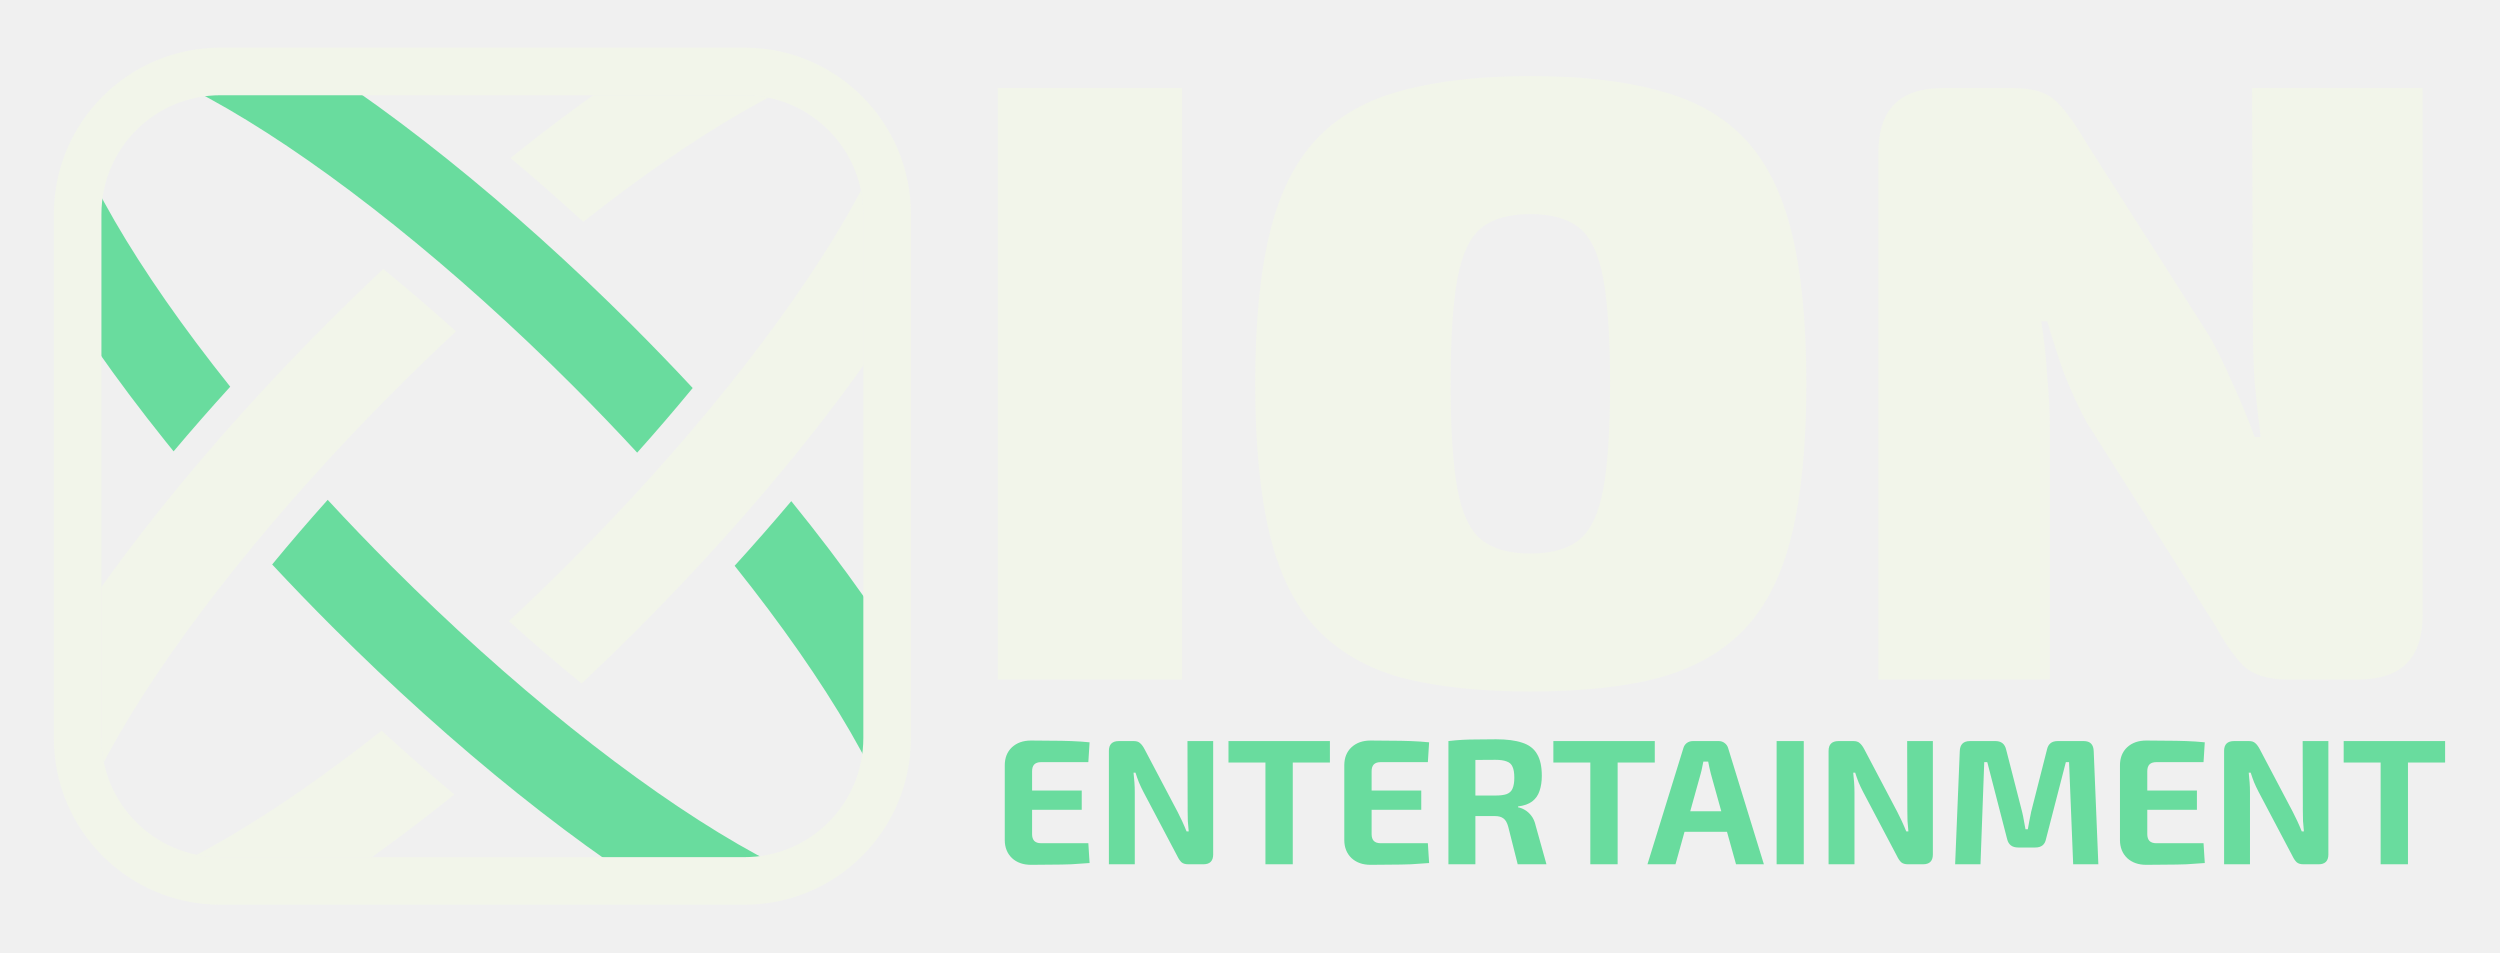
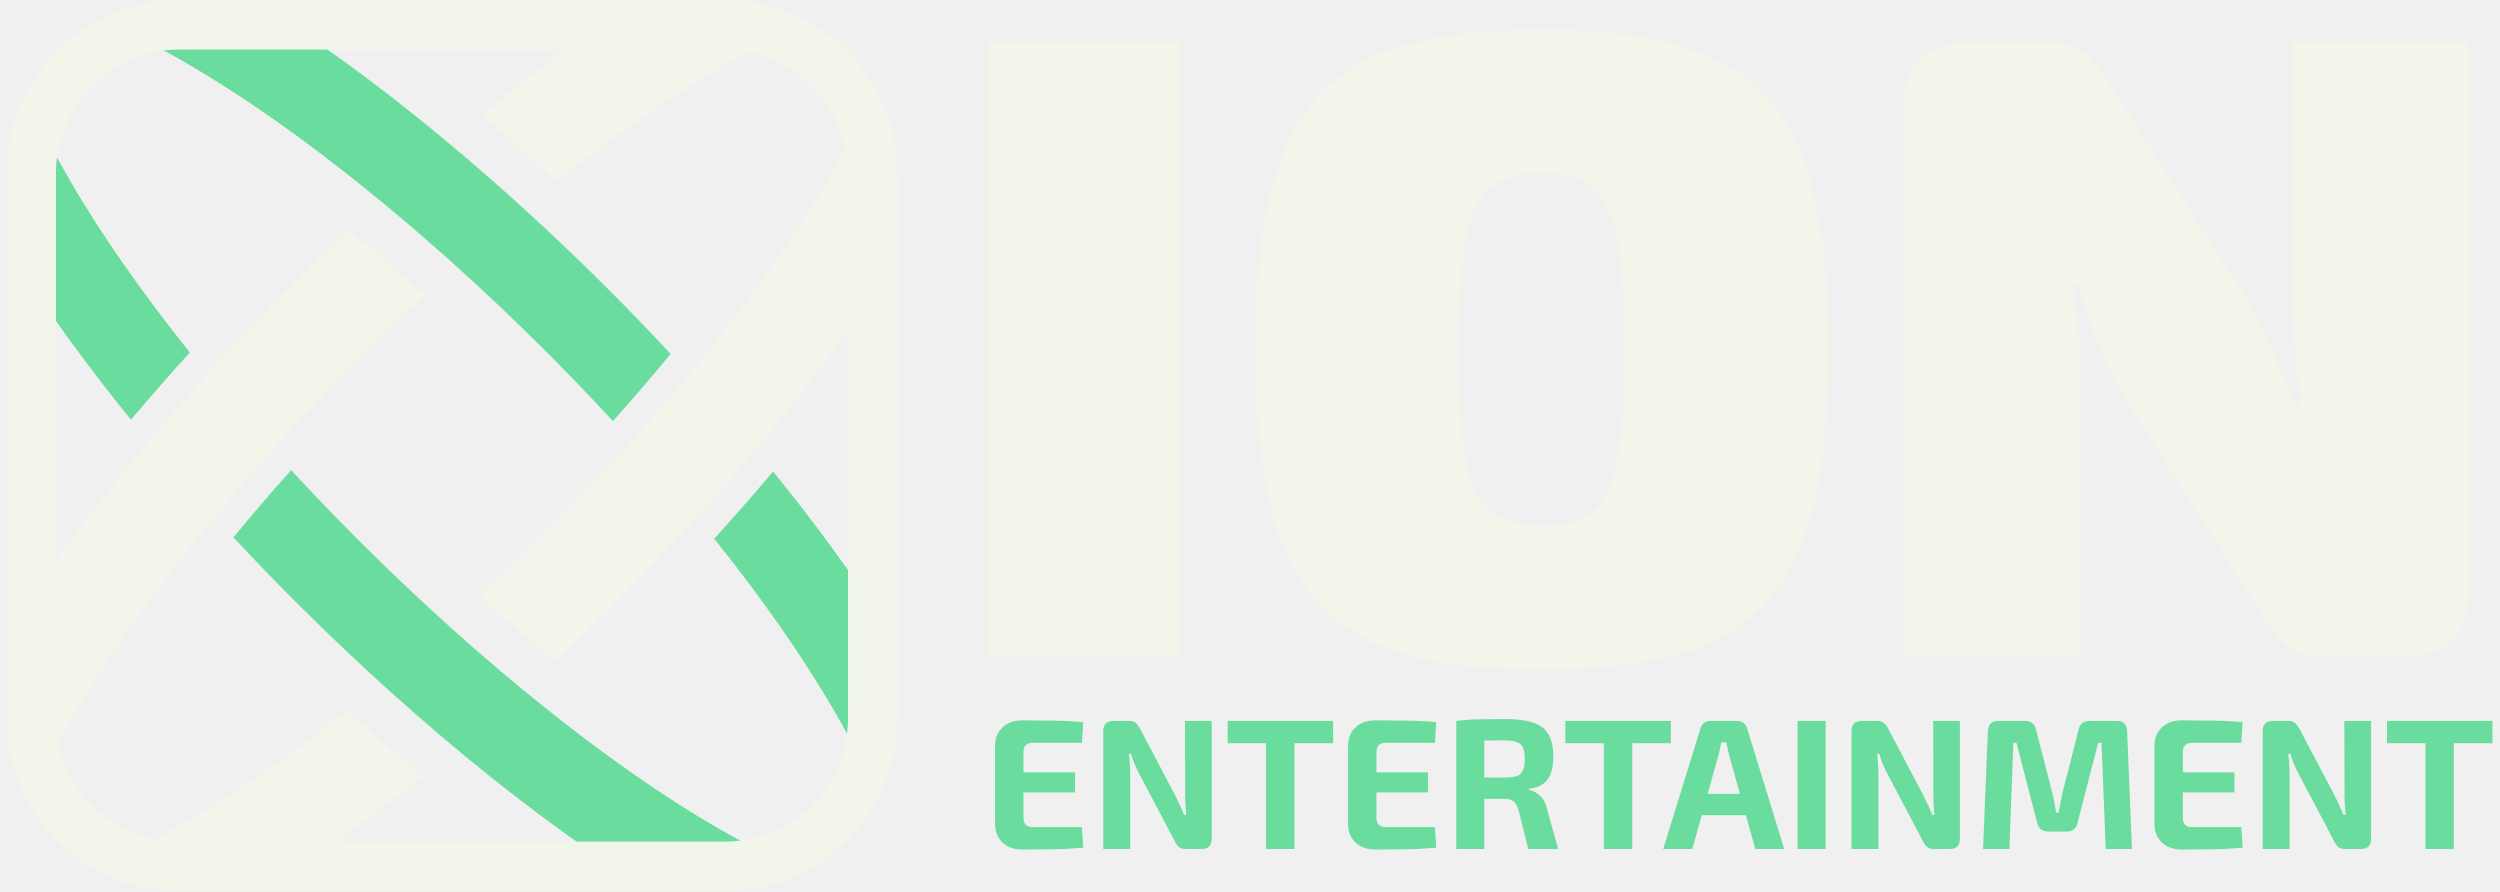
- <svg xmlns="http://www.w3.org/2000/svg" width="5250" height="2000" viewBox="0 0 5250 2000" fill="none">
-   <path d="M2165.13 1555.12C2179.13 1555.12 2193.25 1555.25 2207.5 1555.5C2221.75 1555.5 2235.75 1555.75 2249.5 1556.25C2263.25 1556.75 2276.13 1557.62 2288.13 1558.87L2285.5 1600.5H2186.13C2179.88 1600.5 2175.13 1602.12 2171.88 1605.37C2168.88 1608.62 2167.38 1613.37 2167.38 1619.62V1751.62C2167.38 1757.87 2168.88 1762.62 2171.88 1765.87C2175.13 1769.12 2179.88 1770.75 2186.13 1770.75H2285.5L2288.13 1812.37C2276.13 1813.37 2263.25 1814.25 2249.5 1815C2235.75 1815.5 2221.75 1815.75 2207.5 1815.75C2193.25 1816 2179.13 1816.13 2165.13 1816.13C2148.63 1816.13 2135.25 1811.37 2125 1801.87C2115 1792.12 2110 1779.5 2110 1764V1607.25C2110 1591.5 2115 1578.87 2125 1569.37C2135.25 1559.87 2148.63 1555.12 2165.13 1555.12ZM2116.75 1660.12H2271.63V1700.62H2116.75V1660.12ZM2547.67 1556.25V1794.37C2547.67 1808.12 2540.8 1815 2527.05 1815H2495.55C2489.3 1815 2484.55 1813.62 2481.3 1810.87C2478.05 1807.87 2475.05 1803.5 2472.3 1797.75L2400.67 1662C2397.67 1656.25 2394.67 1649.87 2391.67 1642.87C2388.92 1635.87 2386.55 1629.12 2384.55 1622.62H2380.42C2381.17 1629.37 2381.8 1636.25 2382.3 1643.25C2382.8 1650 2383.05 1656.75 2383.05 1663.5V1815H2328.67V1576.87C2328.67 1563.12 2335.67 1556.25 2349.67 1556.25H2380.8C2386.8 1556.25 2391.3 1557.75 2394.3 1560.75C2397.55 1563.5 2400.67 1567.75 2403.67 1573.5L2473.05 1705.12C2476.05 1710.87 2479.17 1717.25 2482.42 1724.25C2485.67 1731.25 2488.8 1738.5 2491.8 1746H2496.3C2495.55 1738.5 2494.92 1731.25 2494.42 1724.25C2494.17 1717 2494.05 1709.87 2494.05 1702.87L2493.67 1556.25H2547.67ZM2714.8 1556.25V1815H2657.43V1556.25H2714.8ZM2792.8 1556.25V1601.25H2579.8V1556.25H2792.8ZM2878.14 1555.12C2892.14 1555.12 2906.26 1555.25 2920.51 1555.5C2934.76 1555.5 2948.76 1555.75 2962.51 1556.25C2976.26 1556.75 2989.14 1557.62 3001.14 1558.87L2998.51 1600.5H2899.14C2892.89 1600.5 2888.14 1602.12 2884.89 1605.37C2881.89 1608.62 2880.39 1613.37 2880.39 1619.62V1751.62C2880.39 1757.87 2881.89 1762.62 2884.89 1765.87C2888.14 1769.12 2892.89 1770.75 2899.14 1770.75H2998.51L3001.14 1812.37C2989.14 1813.37 2976.26 1814.25 2962.51 1815C2948.76 1815.5 2934.76 1815.75 2920.51 1815.75C2906.26 1816 2892.14 1816.13 2878.14 1816.13C2861.64 1816.13 2848.26 1811.37 2838.01 1801.87C2828.01 1792.12 2823.01 1779.5 2823.01 1764V1607.25C2823.01 1591.5 2828.01 1578.87 2838.01 1569.37C2848.26 1559.87 2861.64 1555.12 2878.14 1555.12ZM2829.76 1660.12H2984.64V1700.62H2829.76V1660.12ZM3141.43 1552.5C3164.18 1552.5 3182.56 1554.87 3196.56 1559.62C3210.81 1564.12 3221.18 1572 3227.68 1583.25C3234.43 1594.25 3237.81 1609.62 3237.81 1629.37C3237.81 1641.37 3236.18 1652 3232.93 1661.25C3229.93 1670.25 3224.81 1677.5 3217.56 1683C3210.31 1688.5 3200.43 1692 3187.93 1693.5V1695.37C3192.43 1696.12 3197.06 1697.87 3201.81 1700.62C3206.81 1703.37 3211.43 1707.5 3215.68 1713C3219.93 1718.25 3223.06 1725.37 3225.06 1734.37L3247.56 1815H3187.18L3167.31 1736.25C3165.06 1727.75 3161.68 1721.87 3157.18 1718.63C3152.93 1715.37 3146.93 1713.75 3139.18 1713.75C3122.18 1713.75 3107.81 1713.75 3096.06 1713.75C3084.56 1713.5 3074.81 1713.25 3066.81 1713C3059.06 1712.75 3052.06 1712.5 3045.81 1712.25L3046.93 1670.62H3140.31C3150.31 1670.62 3158.18 1669.62 3163.93 1667.62C3169.93 1665.37 3174.06 1661.5 3176.31 1656C3178.81 1650.5 3180.06 1642.87 3180.06 1633.12C3180.06 1623.12 3178.81 1615.5 3176.31 1610.25C3174.06 1604.75 3169.93 1601 3163.93 1599C3158.18 1596.75 3150.31 1595.62 3140.31 1595.62C3116.81 1595.62 3096.93 1595.75 3080.68 1596C3064.43 1596.25 3053.31 1596.62 3047.31 1597.12L3041.68 1556.25C3052.18 1555 3062.06 1554.12 3071.31 1553.62C3080.56 1553.12 3090.68 1552.87 3101.68 1552.87C3112.68 1552.62 3125.93 1552.5 3141.43 1552.5ZM3098.31 1556.25V1815H3041.68V1556.25H3098.31ZM3397.05 1556.25V1815H3339.68V1556.25H3397.05ZM3475.05 1556.25V1601.25H3262.05V1556.25H3475.05ZM3609.28 1556.25C3614.03 1556.25 3618.16 1557.62 3621.66 1560.37C3625.41 1563.12 3627.91 1566.75 3629.16 1571.25L3704.16 1815H3645.66L3592.78 1624.87C3591.78 1620.62 3590.78 1616.37 3589.78 1612.12C3588.78 1607.62 3587.91 1603.37 3587.16 1599.37H3577.03C3576.28 1603.37 3575.41 1607.62 3574.41 1612.12C3573.66 1616.37 3572.66 1620.62 3571.41 1624.87L3518.53 1815H3459.66L3535.03 1571.25C3536.28 1566.75 3538.66 1563.12 3542.16 1560.37C3545.91 1557.62 3550.16 1556.25 3554.91 1556.25H3609.28ZM3649.03 1703.62V1746.75H3514.78V1703.62H3649.03ZM3787.9 1556.25V1815H3730.9V1556.25H3787.9ZM4059.02 1556.25V1794.37C4059.02 1808.12 4052.15 1815 4038.4 1815H4006.9C4000.65 1815 3995.9 1813.62 3992.65 1810.87C3989.4 1807.87 3986.4 1803.5 3983.65 1797.75L3912.02 1662C3909.02 1656.25 3906.02 1649.87 3903.02 1642.87C3900.27 1635.87 3897.9 1629.12 3895.9 1622.62H3891.77C3892.52 1629.37 3893.15 1636.25 3893.65 1643.25C3894.15 1650 3894.4 1656.75 3894.4 1663.5V1815H3840.02V1576.87C3840.02 1563.12 3847.02 1556.25 3861.02 1556.25H3892.15C3898.15 1556.25 3902.65 1557.75 3905.65 1560.75C3908.9 1563.5 3912.02 1567.75 3915.02 1573.5L3984.4 1705.12C3987.4 1710.87 3990.52 1717.25 3993.77 1724.25C3997.02 1731.25 4000.15 1738.5 4003.15 1746H4007.65C4006.9 1738.5 4006.27 1731.25 4005.77 1724.25C4005.52 1717 4005.4 1709.87 4005.4 1702.87L4005.02 1556.25H4059.02ZM4375.78 1556.25C4389.28 1556.25 4396.28 1563.25 4396.78 1577.25L4406.53 1815H4353.65L4345.03 1600.5H4338.28L4296.65 1761.75C4294.4 1773.75 4286.9 1779.75 4274.15 1779.75H4238.15C4225.4 1779.75 4217.65 1773.75 4214.9 1761.75L4173.28 1600.5H4166.9L4159.03 1815H4105.78L4115.53 1577.25C4116.03 1563.25 4123.15 1556.25 4136.9 1556.25H4190.53C4202.78 1556.25 4210.28 1562.37 4213.03 1574.62L4246.4 1704.75C4247.9 1710.75 4249.15 1716.87 4250.15 1723.12C4251.15 1729.12 4252.28 1735.25 4253.53 1741.5H4258.4C4259.65 1735.25 4260.78 1729.12 4261.78 1723.12C4263.03 1716.87 4264.28 1710.62 4265.53 1704.37L4298.53 1574.62C4301.03 1562.37 4308.53 1556.25 4321.03 1556.25H4375.78ZM4507.04 1555.12C4521.04 1555.12 4535.17 1555.25 4549.42 1555.5C4563.67 1555.5 4577.67 1555.75 4591.42 1556.25C4605.17 1556.75 4618.04 1557.62 4630.04 1558.87L4627.42 1600.5H4528.04C4521.79 1600.5 4517.04 1602.12 4513.79 1605.37C4510.79 1608.62 4509.29 1613.37 4509.29 1619.62V1751.62C4509.29 1757.87 4510.79 1762.62 4513.79 1765.87C4517.04 1769.12 4521.79 1770.75 4528.04 1770.75H4627.42L4630.04 1812.37C4618.04 1813.37 4605.17 1814.25 4591.42 1815C4577.67 1815.5 4563.67 1815.75 4549.42 1815.75C4535.17 1816 4521.04 1816.13 4507.04 1816.13C4490.54 1816.13 4477.17 1811.37 4466.92 1801.87C4456.92 1792.12 4451.92 1779.5 4451.92 1764V1607.25C4451.92 1591.5 4456.92 1578.87 4466.92 1569.37C4477.17 1559.87 4490.54 1555.12 4507.04 1555.12ZM4458.67 1660.12H4613.54V1700.62H4458.67V1660.12ZM4889.59 1556.25V1794.37C4889.59 1808.12 4882.72 1815 4868.97 1815H4837.47C4831.22 1815 4826.47 1813.62 4823.22 1810.87C4819.97 1807.87 4816.97 1803.5 4814.22 1797.75L4742.59 1662C4739.59 1656.25 4736.59 1649.87 4733.59 1642.87C4730.84 1635.87 4728.47 1629.12 4726.47 1622.62H4722.34C4723.09 1629.37 4723.72 1636.25 4724.22 1643.25C4724.72 1650 4724.97 1656.75 4724.97 1663.5V1815H4670.59V1576.87C4670.59 1563.12 4677.59 1556.25 4691.59 1556.25H4722.72C4728.72 1556.25 4733.22 1557.75 4736.22 1560.75C4739.47 1563.5 4742.59 1567.75 4745.59 1573.5L4814.97 1705.12C4817.97 1710.87 4821.09 1717.25 4824.34 1724.25C4827.59 1731.25 4830.72 1738.5 4833.72 1746H4838.22C4837.47 1738.5 4836.84 1731.25 4836.34 1724.25C4836.09 1717 4835.97 1709.87 4835.97 1702.87L4835.59 1556.25H4889.59ZM5056.72 1556.25V1815H4999.35V1556.25H5056.72ZM5134.72 1556.25V1601.25H4921.72V1556.25H5134.72Z" fill="#69DC9E" />
-   <path d="M2482.4 185V1427H2095.4V185H2482.4ZM3213.72 159.8C3320.52 159.8 3410.52 170 3483.72 190.4C3558.12 209.6 3618.12 243.2 3663.72 291.2C3709.32 339.2 3742.32 405.2 3762.72 489.2C3783.12 572 3793.32 677.6 3793.32 806C3793.32 933.2 3783.12 1038.8 3762.72 1122.8C3742.32 1206.8 3709.32 1272.8 3663.72 1320.8C3618.12 1368.8 3558.12 1403 3483.72 1423.4C3410.52 1442.6 3320.52 1452.2 3213.72 1452.2C3108.12 1452.2 3018.12 1442.6 2943.72 1423.4C2870.52 1403 2811.12 1368.8 2765.52 1320.8C2719.92 1272.8 2686.92 1206.8 2666.52 1122.8C2646.12 1038.8 2635.92 933.2 2635.92 806C2635.92 677.6 2646.12 572 2666.52 489.2C2686.92 405.2 2719.92 339.2 2765.52 291.2C2811.12 243.2 2870.52 209.6 2943.72 190.4C3018.12 170 3108.12 159.8 3213.72 159.8ZM3213.72 449.6C3169.32 449.6 3135.12 459.2 3111.12 478.4C3087.12 497.6 3070.32 533 3060.72 584.6C3051.12 636.2 3046.32 710 3046.32 806C3046.32 902 3051.12 975.8 3060.72 1027.4C3070.32 1079 3087.12 1114.4 3111.12 1133.6C3135.12 1152.8 3169.32 1162.4 3213.72 1162.4C3258.12 1162.4 3292.32 1152.8 3316.32 1133.6C3340.32 1114.4 3357.12 1079 3366.72 1027.4C3376.32 975.8 3381.12 902 3381.12 806C3381.12 710 3376.32 636.2 3366.72 584.6C3357.12 533 3340.32 497.6 3316.32 478.4C3292.32 459.2 3258.12 449.6 3213.72 449.6ZM5087.58 185V1292C5087.58 1382 5042.58 1427 4952.58 1427H4803.18C4762.38 1427 4731.78 1417.4 4711.38 1398.2C4692.18 1379 4672.38 1350.8 4651.98 1313.6L4381.98 887C4365.18 855.8 4349.58 822.2 4335.18 786.2C4321.98 749 4309.98 711.8 4299.18 674.6H4286.58C4292.58 711.8 4296.78 750.2 4299.18 789.8C4302.78 828.2 4304.58 865.4 4304.58 901.4V1427H3944.58V320C3944.58 230 3989.58 185 4079.58 185H4228.98C4269.78 185 4299.78 194.6 4318.98 213.8C4338.18 233 4358.58 261.2 4380.18 298.4L4639.38 705.2C4656.18 735.2 4672.38 768.2 4687.98 804.2C4704.78 840.2 4720.38 878 4734.78 917.6H4747.38C4742.58 879.2 4738.38 841.4 4734.78 804.2C4732.38 767 4731.18 729.8 4731.18 692.6L4729.38 185H5087.58Z" fill="#F2F5EA" />
-   <rect x="163" y="150" width="1700" height="1700" rx="300" stroke="#F2F5EA" stroke-width="100" />
-   <mask id="mask0_7_2521" style="mask-type:alpha" maskUnits="userSpaceOnUse" x="213" y="200" width="1600" height="1600">
-     <rect x="213" y="200" width="1600" height="1600" rx="250" fill="#F2F5EA" />
-   </mask>
-   <g mask="url(#mask0_7_2521)">
-     <path d="M804.833 564.843C855.239 606.05 906.32 649.852 957.541 695.87C914.968 735.484 872.68 776.274 830.977 817.978C708.863 940.091 594.586 1067.2 494.715 1191.88C394.731 1316.69 311.901 1435.67 250.417 1541.87C188.302 1649.16 151.946 1736.61 138.099 1800.51C131.227 1832.22 130.937 1853.51 132.801 1866.32C133.746 1872.81 135.055 1876.11 135.752 1877.46C137.106 1878.16 140.399 1879.47 146.898 1880.42C159.708 1882.28 180.993 1881.99 212.705 1875.12C276.604 1861.27 364.053 1824.91 471.343 1762.8C571.859 1704.61 683.824 1627.29 801.349 1534.4C851.988 1580.74 903.036 1625.53 954.078 1668.41C951.511 1670.48 948.944 1672.54 946.378 1674.59C815.709 1779.27 688.395 1868.24 571.549 1935.88C455.794 2002.9 347.813 2050.48 255.062 2070.58C167.842 2089.48 66.266 2089.4 -4.103 2020.61L-5.76 2018.97C-76.184 1948.55 -76.413 1846.06 -57.364 1758.15C-37.265 1665.4 10.315 1557.42 77.331 1441.67C144.979 1324.82 233.948 1197.5 338.622 1066.84C443.409 936.026 562.642 803.469 689.556 676.556C727.542 638.569 766.034 601.271 804.833 564.843ZM1771.15 -70.363C1859.06 -89.412 1961.55 -89.183 2031.97 -18.759L1890.55 122.663L2031.97 -18.758C2102.4 51.667 2102.63 154.157 2083.58 242.063C2063.48 334.815 2015.9 442.796 1948.88 558.551C1881.24 675.397 1792.27 802.712 1687.59 933.381C1582.8 1064.19 1463.57 1196.75 1336.66 1323.66C1298.67 1361.65 1260.18 1398.94 1221.38 1435.37C1170.66 1393.91 1119.58 1350.08 1068.67 1304.34C1111.25 1264.73 1153.53 1223.94 1195.24 1182.24C1317.35 1060.13 1431.63 933.013 1531.5 808.34C1631.48 683.525 1714.31 564.543 1775.8 458.344C1837.91 351.054 1874.27 263.606 1888.12 199.707C1894.99 167.995 1895.28 146.709 1893.41 133.899C1892.47 127.401 1891.16 124.109 1890.46 122.754C1889.11 122.057 1885.81 120.747 1879.32 119.802C1866.51 117.938 1845.22 118.228 1813.51 125.1C1749.61 138.947 1662.16 175.302 1554.87 237.417C1454.36 295.61 1342.39 372.928 1224.87 465.812C1174.14 419.403 1123.1 374.614 1072.14 331.808C1074.7 329.741 1077.27 327.679 1079.84 325.623C1210.5 220.949 1337.82 131.98 1454.67 64.332C1570.42 -2.684 1678.4 -50.264 1771.15 -70.363Z" fill="#F2F5EA" />
-     <path d="M688.149 1049.66C731.787 1096.92 776.894 1143.87 823.12 1190.1C945.5 1312.48 1072.92 1427.03 1197.93 1527.17C1323.07 1627.42 1442.52 1710.59 1549.31 1772.42C1657.07 1834.8 1745.66 1871.78 1811.16 1885.98C1880.89 1901.09 1898.25 1885.56 1898.41 1885.41C1898.69 1885.13 1914.03 1867.61 1898.98 1798.16C1884.93 1733.33 1848.38 1645.07 1785.42 1536.31C1723.26 1428.94 1640.54 1310.49 1542.73 1188.13C1583.71 1143.08 1623.45 1097.74 1661.67 1052.39C1772.9 1189.39 1867.85 1323.88 1939.27 1447.23C2006.7 1563.7 2053.14 1670.16 2072.72 1760.51C2091.3 1846.22 2090.9 1944.34 2024.12 2011.12C1957.83 2077.41 1860.35 2078.54 1773.51 2059.72C1682.36 2039.97 1575.52 1993.01 1460.23 1926.27C1343.98 1858.96 1217.13 1770.34 1086.78 1665.92C956.315 1561.41 824.06 1442.45 697.413 1315.8C654.489 1272.88 612.45 1229.31 571.556 1185.39C608.7 1140.27 647.671 1094.9 688.149 1049.66ZM2.099 -10.901C68.877 -77.679 166.995 -78.077 252.71 -59.503C343.057 -39.925 449.516 6.521 565.983 73.949C799.842 209.341 1073.72 429.327 1328.8 684.413C1371.83 727.444 1413.87 771.011 1454.66 814.829C1417.52 859.951 1378.55 905.313 1338.07 950.552C1294.64 903.513 1249.55 856.573 1203.1 810.121C955.25 562.275 693.513 353.203 476.91 227.802C368.147 164.834 279.887 128.289 215.06 114.241C145.621 99.194 128.096 114.518 127.807 114.807C127.681 114.933 112.117 132.268 127.24 202.06C141.435 267.562 178.414 356.151 240.802 463.911C302.1 569.791 384.383 688.108 483.482 812.083C442.502 857.133 402.766 902.477 364.547 947.822C358.754 940.688 353.002 933.558 347.295 926.434C242.882 796.09 154.253 669.238 86.948 552.983C20.204 437.699 -26.752 330.858 -46.504 239.71C-65.322 152.868 -64.19 55.388 2.099 -10.901Z" fill="#69DC9E" />
+ <svg xmlns="http://www.w3.org/2000/svg" width="5050" height="1800" viewBox="0 0 5050 1800" fill="none">
+   <g clip-path="url(#clip0_7_2521)">
+     <path d="M2065.13 1455.12C2079.13 1455.12 2093.25 1455.25 2107.5 1455.5C2121.75 1455.5 2135.75 1455.75 2149.5 1456.25C2163.25 1456.75 2176.13 1457.62 2188.13 1458.87L2185.5 1500.5H2086.13C2079.88 1500.5 2075.13 1502.12 2071.88 1505.37C2068.88 1508.62 2067.38 1513.37 2067.38 1519.62V1651.62C2067.38 1657.87 2068.88 1662.62 2071.88 1665.87C2075.13 1669.12 2079.88 1670.75 2086.13 1670.75H2185.5L2188.13 1712.37C2176.13 1713.37 2163.25 1714.25 2149.5 1715C2135.75 1715.5 2121.75 1715.75 2107.5 1715.75C2093.25 1716 2079.13 1716.13 2065.13 1716.13C2048.63 1716.13 2035.25 1711.37 2025 1701.87C2015 1692.12 2010 1679.5 2010 1664V1507.25C2010 1491.5 2015 1478.87 2025 1469.37C2035.25 1459.87 2048.63 1455.12 2065.13 1455.12ZM2016.75 1560.12H2171.63V1600.62H2016.75V1560.12ZM2447.67 1456.25V1694.37C2447.67 1708.12 2440.8 1715 2427.05 1715H2395.55C2389.3 1715 2384.55 1713.62 2381.3 1710.87C2378.05 1707.87 2375.05 1703.5 2372.3 1697.75L2300.67 1562C2297.67 1556.25 2294.67 1549.87 2291.67 1542.87C2288.92 1535.87 2286.55 1529.12 2284.55 1522.62H2280.42C2281.17 1529.37 2281.8 1536.25 2282.3 1543.25C2282.8 1550 2283.05 1556.75 2283.05 1563.5V1715H2228.67V1476.87C2228.67 1463.12 2235.67 1456.25 2249.67 1456.25H2280.8C2286.8 1456.25 2291.3 1457.75 2294.3 1460.75C2297.55 1463.5 2300.67 1467.75 2303.67 1473.5L2373.05 1605.12C2376.05 1610.87 2379.17 1617.25 2382.42 1624.25C2385.67 1631.25 2388.8 1638.5 2391.8 1646H2396.3C2395.55 1638.5 2394.92 1631.25 2394.42 1624.25C2394.17 1617 2394.05 1609.87 2394.05 1602.87L2393.67 1456.25H2447.67ZM2614.8 1456.25V1715H2557.43V1456.25H2614.8ZM2692.8 1456.25V1501.25H2479.8V1456.25H2692.8ZM2778.14 1455.12C2792.14 1455.12 2806.26 1455.25 2820.51 1455.5C2834.76 1455.5 2848.76 1455.75 2862.51 1456.25C2876.26 1456.75 2889.14 1457.62 2901.14 1458.87L2898.51 1500.5H2799.14C2792.89 1500.5 2788.14 1502.12 2784.89 1505.37C2781.89 1508.62 2780.39 1513.37 2780.39 1519.62V1651.62C2780.39 1657.87 2781.89 1662.62 2784.89 1665.87C2788.14 1669.12 2792.89 1670.75 2799.14 1670.75H2898.51L2901.14 1712.37C2889.14 1713.37 2876.26 1714.25 2862.51 1715C2848.76 1715.5 2834.76 1715.75 2820.51 1715.75C2806.26 1716 2792.14 1716.13 2778.14 1716.13C2761.64 1716.13 2748.26 1711.37 2738.01 1701.87C2728.01 1692.12 2723.01 1679.5 2723.01 1664V1507.25C2723.01 1491.5 2728.01 1478.87 2738.01 1469.37C2748.26 1459.87 2761.64 1455.12 2778.14 1455.12ZM2729.76 1560.12H2884.64V1600.62H2729.76V1560.12ZM3041.43 1452.5C3064.18 1452.5 3082.56 1454.87 3096.56 1459.62C3110.81 1464.12 3121.18 1472 3127.68 1483.25C3134.43 1494.25 3137.81 1509.62 3137.81 1529.37C3137.81 1541.37 3136.18 1552 3132.93 1561.25C3129.93 1570.25 3124.81 1577.5 3117.56 1583C3110.31 1588.5 3100.43 1592 3087.93 1593.5V1595.37C3092.43 1596.12 3097.06 1597.87 3101.81 1600.62C3106.81 1603.37 3111.43 1607.5 3115.68 1613C3119.93 1618.25 3123.06 1625.37 3125.06 1634.37L3147.56 1715H3087.18L3067.31 1636.25C3065.06 1627.75 3061.68 1621.87 3057.18 1618.63C3052.93 1615.37 3046.93 1613.75 3039.18 1613.75C3022.18 1613.75 3007.81 1613.75 2996.06 1613.75C2984.56 1613.5 2974.81 1613.25 2966.81 1613C2959.06 1612.75 2952.06 1612.5 2945.81 1612.25L2946.93 1570.62H3040.31C3050.31 1570.62 3058.18 1569.62 3063.93 1567.62C3069.93 1565.37 3074.06 1561.5 3076.31 1556C3078.81 1550.5 3080.06 1542.87 3080.06 1533.12C3080.06 1523.12 3078.81 1515.5 3076.31 1510.25C3074.06 1504.75 3069.93 1501 3063.93 1499C3058.18 1496.75 3050.31 1495.62 3040.31 1495.62C3016.81 1495.62 2996.93 1495.75 2980.68 1496C2964.43 1496.25 2953.31 1496.62 2947.31 1497.12L2941.68 1456.25C2952.18 1455 2962.06 1454.12 2971.31 1453.62C2980.56 1453.12 2990.68 1452.87 3001.68 1452.87C3012.68 1452.62 3025.93 1452.5 3041.43 1452.5ZM2998.31 1456.25V1715H2941.68V1456.25H2998.31ZM3297.05 1456.25V1715H3239.68V1456.25H3297.05ZM3375.05 1456.25V1501.25H3162.05V1456.25H3375.05ZM3509.28 1456.25C3514.03 1456.25 3518.16 1457.62 3521.66 1460.37C3525.41 1463.12 3527.91 1466.75 3529.16 1471.25L3604.16 1715H3545.66L3492.78 1524.87C3491.78 1520.62 3490.78 1516.37 3489.78 1512.12C3488.78 1507.62 3487.91 1503.37 3487.16 1499.37H3477.03C3476.28 1503.37 3475.41 1507.62 3474.41 1512.12C3473.66 1516.37 3472.66 1520.62 3471.41 1524.87L3418.53 1715H3359.66L3435.03 1471.25C3436.28 1466.75 3438.66 1463.12 3442.16 1460.37C3445.91 1457.62 3450.16 1456.25 3454.91 1456.25H3509.28ZM3549.03 1603.62V1646.75H3414.78V1603.62H3549.03ZM3687.9 1456.25V1715H3630.9V1456.25H3687.9ZM3959.02 1456.25V1694.37C3959.02 1708.12 3952.15 1715 3938.4 1715H3906.9C3900.65 1715 3895.9 1713.62 3892.65 1710.87C3889.4 1707.87 3886.4 1703.5 3883.65 1697.75L3812.02 1562C3809.02 1556.25 3806.02 1549.87 3803.02 1542.87C3800.27 1535.87 3797.9 1529.12 3795.9 1522.62H3791.77C3792.52 1529.37 3793.15 1536.25 3793.65 1543.25C3794.15 1550 3794.4 1556.75 3794.4 1563.5V1715H3740.02V1476.87C3740.02 1463.12 3747.02 1456.25 3761.02 1456.25H3792.15C3798.15 1456.25 3802.65 1457.75 3805.65 1460.75C3808.9 1463.5 3812.02 1467.75 3815.02 1473.5L3884.4 1605.12C3887.4 1610.87 3890.52 1617.25 3893.77 1624.25C3897.02 1631.25 3900.15 1638.5 3903.15 1646H3907.65C3906.9 1638.5 3906.27 1631.25 3905.77 1624.25C3905.52 1617 3905.4 1609.87 3905.4 1602.87L3905.02 1456.25H3959.02ZM4275.78 1456.25C4289.28 1456.25 4296.28 1463.25 4296.78 1477.25L4306.53 1715H4253.65L4245.03 1500.5H4238.28L4196.65 1661.75C4194.4 1673.75 4186.9 1679.75 4174.15 1679.75H4138.15C4125.4 1679.75 4117.65 1673.75 4114.9 1661.75L4073.28 1500.5H4066.9L4059.03 1715H4005.78L4015.53 1477.25C4016.03 1463.25 4023.15 1456.25 4036.9 1456.25H4090.53C4102.78 1456.25 4110.28 1462.37 4113.03 1474.62L4146.4 1604.75C4147.9 1610.75 4149.15 1616.87 4150.15 1623.12C4151.15 1629.12 4152.28 1635.25 4153.53 1641.5H4158.4C4159.65 1635.25 4160.78 1629.12 4161.78 1623.12C4163.03 1616.87 4164.28 1610.62 4165.53 1604.37L4198.53 1474.62C4201.03 1462.37 4208.53 1456.25 4221.03 1456.25H4275.78ZM4407.04 1455.12C4421.04 1455.12 4435.17 1455.25 4449.42 1455.5C4463.67 1455.5 4477.67 1455.75 4491.42 1456.25C4505.17 1456.75 4518.04 1457.62 4530.04 1458.87L4527.42 1500.5H4428.04C4421.79 1500.5 4417.04 1502.12 4413.79 1505.37C4410.79 1508.62 4409.29 1513.37 4409.29 1519.62V1651.62C4409.29 1657.87 4410.79 1662.62 4413.79 1665.87C4417.04 1669.12 4421.79 1670.75 4428.04 1670.75H4527.42L4530.04 1712.37C4518.04 1713.37 4505.17 1714.25 4491.42 1715C4477.67 1715.5 4463.67 1715.75 4449.42 1715.75C4435.17 1716 4421.04 1716.13 4407.04 1716.13C4390.54 1716.13 4377.17 1711.37 4366.92 1701.87C4356.92 1692.12 4351.92 1679.5 4351.92 1664V1507.25C4351.92 1491.5 4356.92 1478.87 4366.92 1469.37C4377.17 1459.87 4390.54 1455.12 4407.04 1455.12ZM4358.67 1560.12H4513.54V1600.62H4358.67V1560.12ZM4789.59 1456.25V1694.37C4789.59 1708.12 4782.72 1715 4768.97 1715H4737.47C4731.22 1715 4726.47 1713.62 4723.22 1710.87C4719.97 1707.87 4716.97 1703.5 4714.22 1697.75L4642.59 1562C4639.59 1556.25 4636.59 1549.87 4633.59 1542.87C4630.84 1535.87 4628.47 1529.12 4626.47 1522.62H4622.34C4623.09 1529.37 4623.72 1536.25 4624.22 1543.25C4624.72 1550 4624.97 1556.75 4624.97 1563.5V1715H4570.59V1476.87C4570.59 1463.12 4577.59 1456.25 4591.59 1456.25H4622.72C4628.72 1456.25 4633.22 1457.75 4636.22 1460.75C4639.47 1463.5 4642.59 1467.75 4645.59 1473.5L4714.97 1605.12C4717.97 1610.87 4721.09 1617.25 4724.34 1624.25C4727.59 1631.25 4730.72 1638.5 4733.72 1646H4738.22C4737.47 1638.5 4736.84 1631.25 4736.34 1624.25C4736.09 1617 4735.97 1609.87 4735.97 1602.87L4735.59 1456.25H4789.59ZM4956.72 1456.25V1715H4899.35V1456.25H4956.72ZM5034.72 1456.25V1501.25H4821.72V1456.25H5034.72Z" fill="#69DC9E" />
+     <path d="M2382.4 85V1327H1995.4V85H2382.4ZM3113.72 59.8C3220.52 59.8 3310.52 70 3383.72 90.4C3458.12 109.6 3518.12 143.2 3563.72 191.2C3609.32 239.2 3642.32 305.2 3662.72 389.2C3683.12 472 3693.32 577.6 3693.32 706C3693.32 833.2 3683.12 938.8 3662.72 1022.8C3642.32 1106.8 3609.32 1172.8 3563.72 1220.8C3518.12 1268.8 3458.12 1303 3383.72 1323.4C3310.52 1342.6 3220.52 1352.2 3113.72 1352.2C3008.12 1352.2 2918.12 1342.6 2843.72 1323.4C2770.52 1303 2711.12 1268.8 2665.52 1220.8C2619.92 1172.8 2586.92 1106.8 2566.52 1022.8C2546.12 938.8 2535.92 833.2 2535.92 706C2535.92 577.6 2546.12 472 2566.52 389.2C2586.92 305.2 2619.92 239.2 2665.52 191.2C2711.12 143.2 2770.52 109.6 2843.72 90.4C2918.12 70 3008.12 59.8 3113.72 59.8ZM3113.72 349.6C3069.32 349.6 3035.12 359.2 3011.12 378.4C2987.12 397.6 2970.32 433 2960.72 484.6C2951.12 536.2 2946.32 610 2946.32 706C2946.32 802 2951.12 875.8 2960.72 927.4C2970.32 979 2987.12 1014.4 3011.12 1033.6C3035.12 1052.8 3069.32 1062.4 3113.72 1062.4C3158.12 1062.4 3192.32 1052.8 3216.32 1033.6C3240.32 1014.4 3257.12 979 3266.72 927.4C3276.32 875.8 3281.12 802 3281.12 706C3281.12 610 3276.32 536.2 3266.72 484.6C3257.12 433 3240.32 397.6 3216.32 378.4C3192.32 359.2 3158.12 349.6 3113.72 349.6ZM4987.58 85V1192C4987.58 1282 4942.58 1327 4852.58 1327H4703.18C4662.38 1327 4631.78 1317.4 4611.38 1298.2C4592.18 1279 4572.38 1250.8 4551.98 1213.6L4281.98 787C4265.18 755.8 4249.58 722.2 4235.18 686.2C4221.98 649 4209.98 611.8 4199.18 574.6H4186.58C4192.58 611.8 4196.78 650.2 4199.18 689.8C4202.78 728.2 4204.58 765.4 4204.58 801.4V1327H3844.58V220C3844.58 130 3889.58 85 3979.58 85H4128.98C4169.78 85 4199.78 94.6 4218.98 113.8C4238.18 133 4258.58 161.2 4280.18 198.4L4539.38 605.2C4556.18 635.2 4572.38 668.2 4587.98 704.2C4604.78 740.2 4620.38 778 4634.78 817.6H4647.38C4642.58 779.2 4638.38 741.4 4634.78 704.2C4632.38 667 4631.18 629.8 4631.18 592.6L4629.38 85H4987.58Z" fill="#F2F5EA" />
+     <rect x="63" y="50" width="1700" height="1700" rx="300" stroke="#F2F5EA" stroke-width="100" />
+     <mask id="mask0_7_2521" style="mask-type:alpha" maskUnits="userSpaceOnUse" x="113" y="100" width="1600" height="1600">
+       <rect x="113" y="100" width="1600" height="1600" rx="250" fill="#F2F5EA" />
+     </mask>
+     <g mask="url(#mask0_7_2521)">
+       <path d="M704.833 464.843C755.239 506.049 806.319 549.852 857.54 595.87C814.967 635.484 772.68 676.274 730.977 717.978C608.863 840.091 494.586 967.204 394.715 1091.88C294.731 1216.69 211.901 1335.67 150.417 1441.87C88.302 1549.16 51.946 1636.61 38.099 1700.51C31.227 1732.22 30.937 1753.51 32.801 1766.32C33.746 1772.81 35.055 1776.11 35.752 1777.46C37.107 1778.16 40.4 1779.47 46.898 1780.42C59.707 1782.28 80.993 1781.99 112.705 1775.12C176.604 1761.27 264.052 1724.92 371.342 1662.8C471.858 1604.61 583.823 1527.29 701.349 1434.4C751.988 1480.74 803.036 1525.53 854.078 1568.41C851.51 1570.47 848.944 1572.54 846.378 1574.59C715.709 1679.27 588.395 1768.24 471.549 1835.88C355.793 1902.9 247.813 1950.48 155.062 1970.58C67.155 1989.63 -35.335 1989.4 -105.76 1918.97L-107.397 1917.32C-176.187 1846.95 -176.265 1745.37 -157.364 1658.15C-137.265 1565.4 -89.685 1457.42 -22.669 1341.67C44.979 1224.82 133.948 1097.5 238.622 966.836C343.409 836.025 462.642 703.469 589.556 576.556C627.542 538.569 666.034 501.271 704.833 464.843ZM1671.15 -170.363C1758.37 -189.264 1859.95 -189.185 1930.32 -120.396L1931.97 -118.759C2002.4 -48.334 2002.63 54.157 1983.58 142.063C1963.48 234.815 1915.9 342.796 1848.88 458.551C1781.24 575.397 1692.27 702.711 1587.59 833.38C1482.8 964.19 1363.57 1096.75 1236.66 1223.66C1198.67 1261.65 1160.18 1298.94 1121.38 1335.37C1070.66 1293.91 1019.58 1250.08 968.675 1204.34C1011.25 1164.73 1053.53 1123.94 1095.24 1082.24C1217.35 960.126 1331.63 833.013 1431.5 708.34C1531.48 583.525 1614.31 464.543 1675.8 358.344C1737.91 251.053 1774.27 163.605 1788.12 99.706C1794.99 67.994 1795.28 46.709 1793.41 33.899C1792.47 27.399 1791.16 24.107 1790.46 22.753C1789.1 22.056 1785.81 20.747 1779.32 19.802C1766.51 17.938 1745.22 18.228 1713.51 25.1C1649.61 38.947 1562.16 75.302 1454.87 137.417C1354.36 195.611 1242.39 272.927 1124.86 365.812C1074.14 319.403 1023.09 274.614 972.135 231.808C974.703 229.741 977.269 227.679 979.836 225.623C1110.51 120.949 1237.82 31.98 1354.67 -35.668C1470.42 -102.684 1578.4 -150.264 1671.15 -170.363Z" fill="#F2F5EA" />
+       <path d="M588.149 949.663C631.787 996.925 676.894 1043.87 723.12 1090.1C845.5 1212.48 972.916 1327.03 1097.93 1427.17C1223.07 1527.42 1342.52 1610.59 1449.31 1672.42C1557.07 1734.8 1645.66 1771.78 1711.16 1785.98C1780.89 1801.09 1798.25 1785.56 1798.41 1785.41C1798.69 1785.13 1814.03 1767.61 1798.98 1698.16C1784.93 1633.33 1748.38 1545.07 1685.42 1436.31C1623.26 1328.94 1540.54 1210.49 1442.73 1088.13C1483.71 1043.08 1523.45 997.74 1561.67 952.395C1672.9 1089.39 1767.85 1223.88 1839.27 1347.23C1906.7 1463.7 1953.14 1570.16 1972.72 1660.51C1991.3 1746.22 1990.9 1844.34 1924.12 1911.12C1857.83 1977.41 1760.35 1978.54 1673.51 1959.72C1582.36 1939.97 1475.52 1893.01 1360.23 1826.27C1243.98 1758.96 1117.13 1670.34 986.784 1565.92C856.315 1461.41 724.06 1342.45 597.413 1215.8C554.489 1172.88 512.45 1129.31 471.556 1085.39C508.7 1040.27 547.671 994.903 588.149 949.663ZM-97.901 -110.901C-31.123 -177.679 66.995 -178.077 152.71 -159.503C243.057 -139.925 349.516 -93.479 465.983 -26.051C699.842 109.341 973.717 329.327 1228.8 584.413C1271.83 627.444 1313.87 671.011 1354.66 714.829C1317.52 759.951 1278.55 805.313 1238.07 850.552C1194.64 803.513 1149.55 756.573 1103.1 710.121C855.25 462.275 593.513 253.203 376.91 127.802C268.147 64.834 179.887 28.289 115.06 14.241C45.621 -0.806 28.096 14.518 27.807 14.807C27.681 14.933 12.117 32.268 27.24 102.06C41.435 167.562 78.414 256.151 140.802 363.911C202.1 469.791 284.383 588.108 383.482 712.083C342.502 757.133 302.766 802.477 264.547 847.822C258.754 840.688 253.002 833.558 247.295 826.434C142.882 696.09 54.254 569.238 -13.052 452.983C-79.796 337.699 -126.752 230.858 -146.504 139.71C-165.322 52.868 -164.19 -44.612 -97.901 -110.901Z" fill="#69DC9E" />
+     </g>
  </g>
+   <defs>
+     <clipPath id="clip0_7_2521">
+       <rect width="5050" height="1800" fill="white" />
+     </clipPath>
+   </defs>
</svg>
